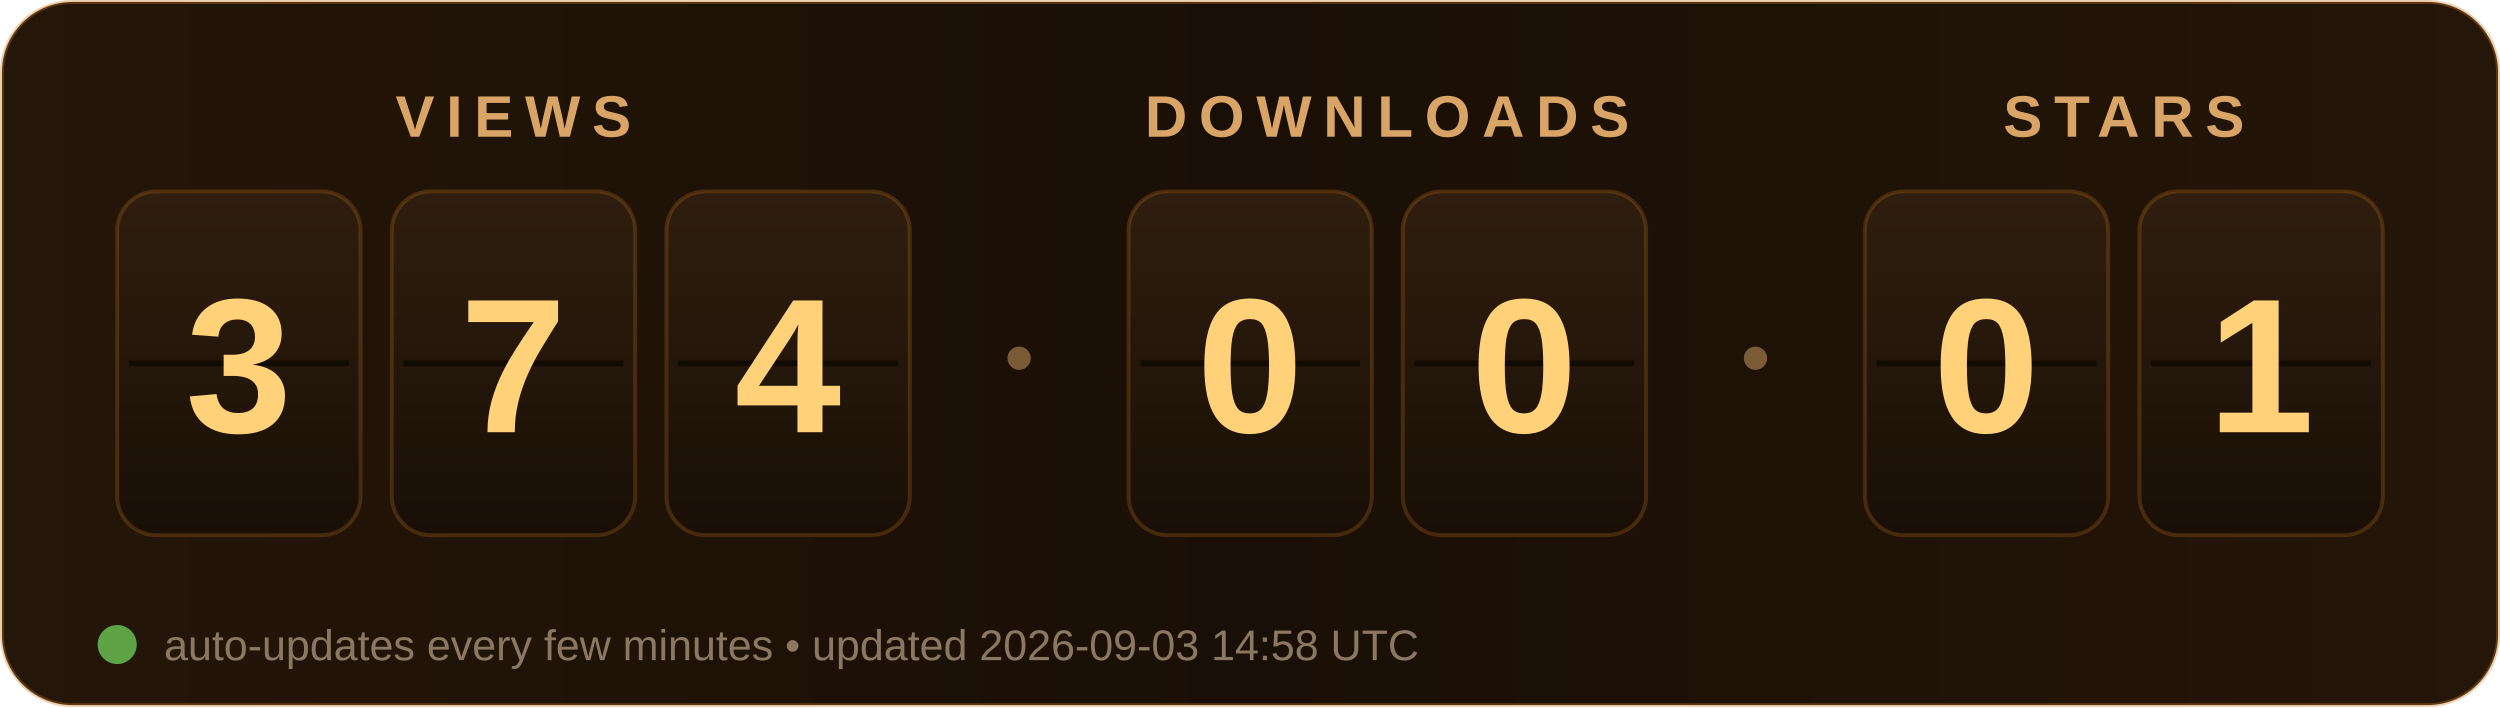
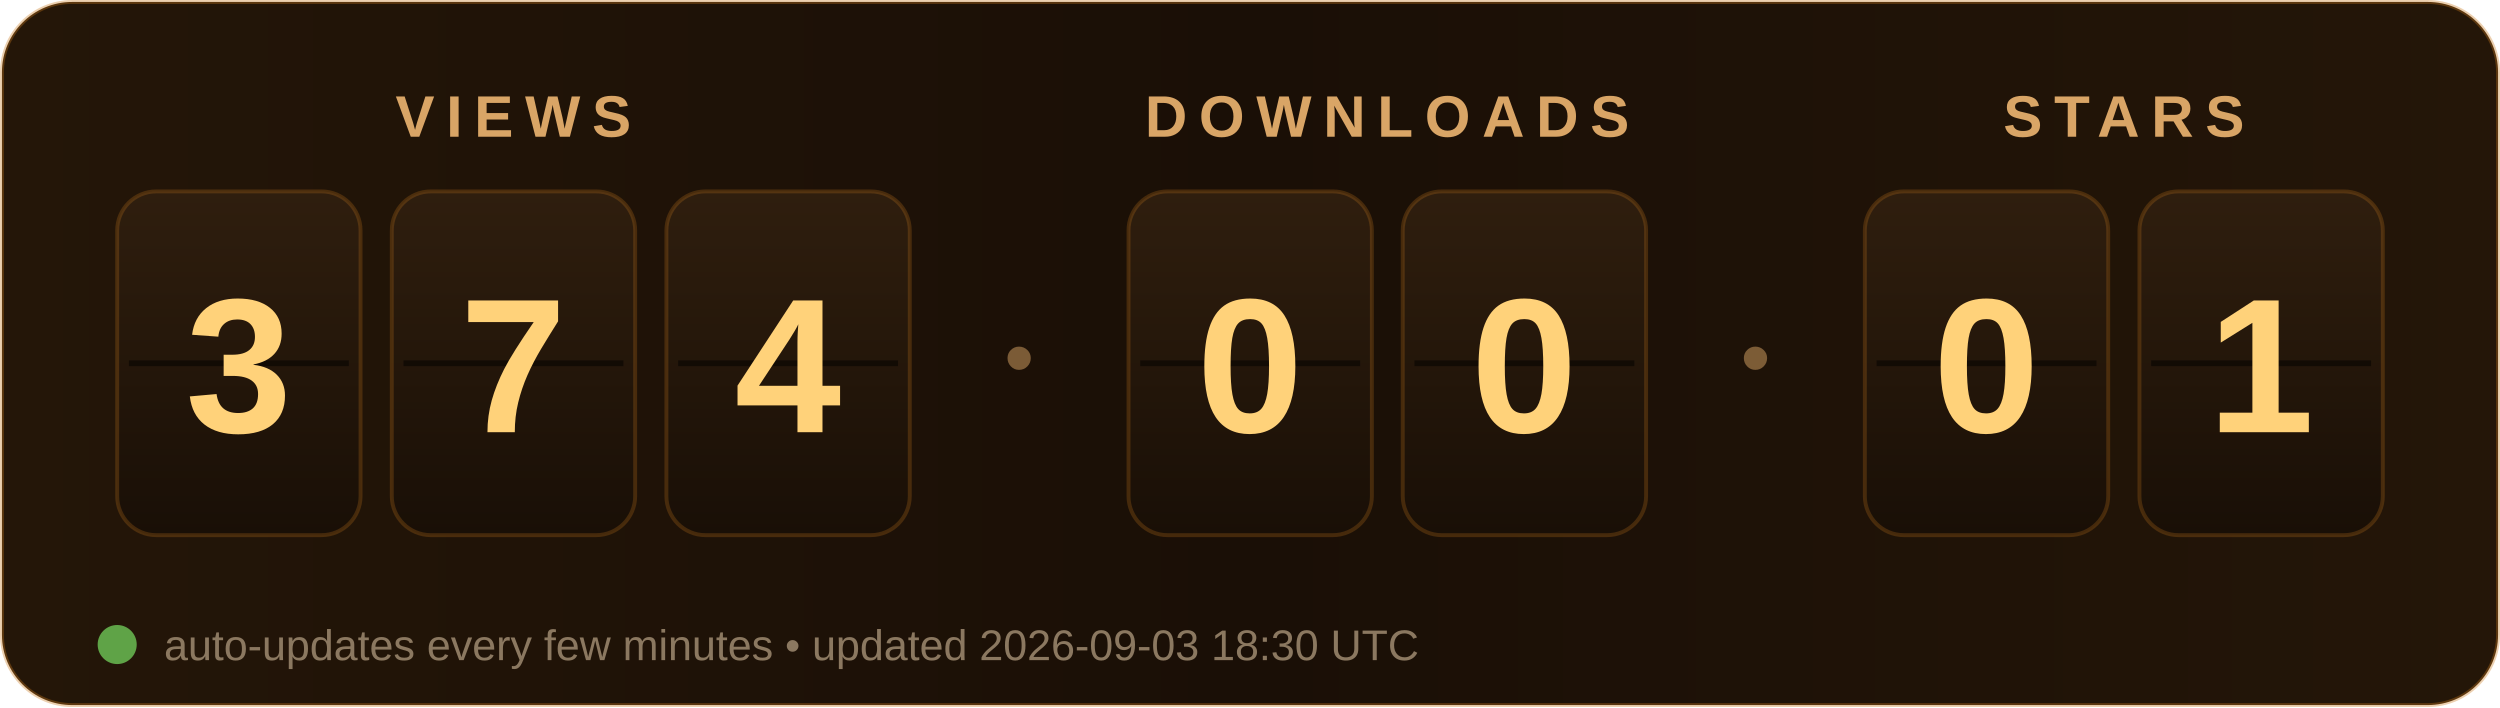
- <svg xmlns="http://www.w3.org/2000/svg" width="640" height="181" viewBox="0 0 640 181" role="img" aria-label="MelonDMA live stats — total views: 374 (tracked since 2026-08-18, GitHub only retains 14 days per API call so earlier history can't be recovered), total downloads: 0, GitHub stars: 1. Updated 2026-09-03 14:58 UTC.">
+ <svg xmlns="http://www.w3.org/2000/svg" width="640" height="181" viewBox="0 0 640 181" role="img" aria-label="MelonDMA live stats — total views: 374 (tracked since 2026-08-18, GitHub only retains 14 days per API call so earlier history can't be recovered), total downloads: 0, GitHub stars: 1. Updated 2026-09-03 18:30 UTC.">
  <defs>
    <linearGradient id="boardBg" x1="0" y1="0" x2="640" y2="0" gradientUnits="userSpaceOnUse">
      <stop offset="0" stop-color="#241608" />
      <stop offset="0.5" stop-color="#1a0f06" />
      <stop offset="1" stop-color="#241608" />
    </linearGradient>
    <linearGradient id="tileBg" x1="0" y1="0" x2="0" y2="88" gradientUnits="userSpaceOnUse">
      <stop offset="0" stop-color="#2f1e0e" />
      <stop offset="1" stop-color="#190f06" />
    </linearGradient>
  </defs>
  <rect x="0.5" y="0.5" width="639" height="180" rx="18" fill="url(#boardBg)" stroke="#C97A1E" stroke-opacity="0.35" />
  <text x="131.4" y="35" text-anchor="middle" font-family="Arial, Helvetica, sans-serif" font-weight="700" font-size="15" letter-spacing="3" fill="#D9A566">VIEWS</text>
  <g transform="translate(30.0,49)">
    <rect width="62.3" height="88" rx="10" fill="url(#tileBg)" stroke="#C97A1E" stroke-opacity="0.25" />
    <line x1="3" y1="44" x2="59.3" y2="44" stroke="#0f0904" stroke-width="1.5" opacity="0.85" />
    <text x="31.1" y="61.64" text-anchor="middle" font-family="Arial, Helvetica, sans-serif" font-weight="900" font-size="49" fill="#FFD27A">3</text>
    <rect x="0" y="44" width="62.3" height="0" rx="10" fill="#3a2410">
      <animate attributeName="height" values="0;88;0" keyTimes="0;0.55;1" dur="0.7s" begin="0.15s" calcMode="spline" keySplines="0.3 0.7 0.3 1;0.3 0 0.7 1" />
      <animate attributeName="y" values="44;0;44" keyTimes="0;0.55;1" dur="0.7s" begin="0.15s" calcMode="spline" keySplines="0.3 0.7 0.3 1;0.3 0 0.7 1" />
    </rect>
  </g>
  <g transform="translate(100.3,49)">
    <rect width="62.3" height="88" rx="10" fill="url(#tileBg)" stroke="#C97A1E" stroke-opacity="0.25" />
    <line x1="3" y1="44" x2="59.3" y2="44" stroke="#0f0904" stroke-width="1.5" opacity="0.85" />
    <text x="31.1" y="61.64" text-anchor="middle" font-family="Arial, Helvetica, sans-serif" font-weight="900" font-size="49" fill="#FFD27A">7</text>
    <rect x="0" y="44" width="62.3" height="0" rx="10" fill="#3a2410">
      <animate attributeName="height" values="0;88;0" keyTimes="0;0.55;1" dur="0.7s" begin="0.24s" calcMode="spline" keySplines="0.3 0.7 0.3 1;0.3 0 0.7 1" />
      <animate attributeName="y" values="44;0;44" keyTimes="0;0.55;1" dur="0.7s" begin="0.24s" calcMode="spline" keySplines="0.3 0.7 0.3 1;0.3 0 0.7 1" />
    </rect>
  </g>
  <g transform="translate(170.6,49)">
    <rect width="62.3" height="88" rx="10" fill="url(#tileBg)" stroke="#C97A1E" stroke-opacity="0.25" />
    <line x1="3" y1="44" x2="59.3" y2="44" stroke="#0f0904" stroke-width="1.5" opacity="0.85" />
    <text x="31.1" y="61.64" text-anchor="middle" font-family="Arial, Helvetica, sans-serif" font-weight="900" font-size="49" fill="#FFD27A">4</text>
    <rect x="0" y="44" width="62.3" height="0" rx="10" fill="#3a2410">
      <animate attributeName="height" values="0;88;0" keyTimes="0;0.55;1" dur="0.7s" begin="0.33s" calcMode="spline" keySplines="0.3 0.7 0.3 1;0.3 0 0.7 1" />
      <animate attributeName="y" values="44;0;44" keyTimes="0;0.55;1" dur="0.7s" begin="0.33s" calcMode="spline" keySplines="0.3 0.7 0.3 1;0.3 0 0.7 1" />
    </rect>
  </g>
  <text x="355.1" y="35" text-anchor="middle" font-family="Arial, Helvetica, sans-serif" font-weight="700" font-size="15" letter-spacing="3" fill="#D9A566">DOWNLOADS</text>
  <g transform="translate(288.9,49)">
    <rect width="62.3" height="88" rx="10" fill="url(#tileBg)" stroke="#C97A1E" stroke-opacity="0.25" />
    <line x1="3" y1="44" x2="59.3" y2="44" stroke="#0f0904" stroke-width="1.5" opacity="0.85" />
    <text x="31.1" y="61.64" text-anchor="middle" font-family="Arial, Helvetica, sans-serif" font-weight="900" font-size="49" fill="#FFD27A">0</text>
    <rect x="0" y="44" width="62.3" height="0" rx="10" fill="#3a2410">
      <animate attributeName="height" values="0;88;0" keyTimes="0;0.55;1" dur="0.7s" begin="0.42s" calcMode="spline" keySplines="0.3 0.7 0.3 1;0.3 0 0.7 1" />
      <animate attributeName="y" values="44;0;44" keyTimes="0;0.55;1" dur="0.7s" begin="0.42s" calcMode="spline" keySplines="0.3 0.7 0.3 1;0.3 0 0.7 1" />
    </rect>
  </g>
  <g transform="translate(359.1,49)">
    <rect width="62.3" height="88" rx="10" fill="url(#tileBg)" stroke="#C97A1E" stroke-opacity="0.25" />
    <line x1="3" y1="44" x2="59.3" y2="44" stroke="#0f0904" stroke-width="1.5" opacity="0.85" />
    <text x="31.1" y="61.64" text-anchor="middle" font-family="Arial, Helvetica, sans-serif" font-weight="900" font-size="49" fill="#FFD27A">0</text>
    <rect x="0" y="44" width="62.3" height="0" rx="10" fill="#3a2410">
      <animate attributeName="height" values="0;88;0" keyTimes="0;0.55;1" dur="0.7s" begin="0.51s" calcMode="spline" keySplines="0.3 0.7 0.3 1;0.3 0 0.7 1" />
      <animate attributeName="y" values="44;0;44" keyTimes="0;0.55;1" dur="0.7s" begin="0.51s" calcMode="spline" keySplines="0.3 0.7 0.3 1;0.3 0 0.7 1" />
    </rect>
  </g>
  <text x="543.7" y="35" text-anchor="middle" font-family="Arial, Helvetica, sans-serif" font-weight="700" font-size="15" letter-spacing="3" fill="#D9A566">STARS</text>
  <g transform="translate(477.4,49)">
    <rect width="62.3" height="88" rx="10" fill="url(#tileBg)" stroke="#C97A1E" stroke-opacity="0.25" />
    <line x1="3" y1="44" x2="59.3" y2="44" stroke="#0f0904" stroke-width="1.5" opacity="0.85" />
    <text x="31.1" y="61.64" text-anchor="middle" font-family="Arial, Helvetica, sans-serif" font-weight="900" font-size="49" fill="#FFD27A">0</text>
    <rect x="0" y="44" width="62.3" height="0" rx="10" fill="#3a2410">
      <animate attributeName="height" values="0;88;0" keyTimes="0;0.55;1" dur="0.7s" begin="0.60s" calcMode="spline" keySplines="0.3 0.7 0.3 1;0.3 0 0.7 1" />
      <animate attributeName="y" values="44;0;44" keyTimes="0;0.55;1" dur="0.7s" begin="0.60s" calcMode="spline" keySplines="0.3 0.7 0.3 1;0.3 0 0.7 1" />
    </rect>
  </g>
  <g transform="translate(547.7,49)">
    <rect width="62.3" height="88" rx="10" fill="url(#tileBg)" stroke="#C97A1E" stroke-opacity="0.25" />
    <line x1="3" y1="44" x2="59.3" y2="44" stroke="#0f0904" stroke-width="1.5" opacity="0.85" />
    <text x="31.1" y="61.64" text-anchor="middle" font-family="Arial, Helvetica, sans-serif" font-weight="900" font-size="49" fill="#FFD27A">1</text>
    <rect x="0" y="44" width="62.3" height="0" rx="10" fill="#3a2410">
      <animate attributeName="height" values="0;88;0" keyTimes="0;0.55;1" dur="0.7s" begin="0.69s" calcMode="spline" keySplines="0.3 0.7 0.3 1;0.3 0 0.7 1" />
      <animate attributeName="y" values="44;0;44" keyTimes="0;0.55;1" dur="0.7s" begin="0.69s" calcMode="spline" keySplines="0.3 0.7 0.3 1;0.3 0 0.7 1" />
    </rect>
  </g>
  <text x="260.9" y="99" text-anchor="middle" font-family="Arial, Helvetica, sans-serif" font-size="22" fill="#D9A566" opacity="0.5">•</text>
  <text x="449.4" y="99" text-anchor="middle" font-family="Arial, Helvetica, sans-serif" font-size="22" fill="#D9A566" opacity="0.5">•</text>
  <circle cx="30" cy="165" r="5" fill="#5FA347">
    <animate attributeName="opacity" values="1;0.35;1" dur="1.8s" repeatCount="indefinite" />
  </circle>
-   <text x="42" y="169" font-family="Arial, Helvetica, sans-serif" font-size="11" fill="#8B7860">auto-updates every few minutes • updated 2026-09-03 14:58 UTC</text>
+   <text x="42" y="169" font-family="Arial, Helvetica, sans-serif" font-size="11" fill="#8B7860">auto-updates every few minutes • updated 2026-09-03 18:30 UTC</text>
</svg>
